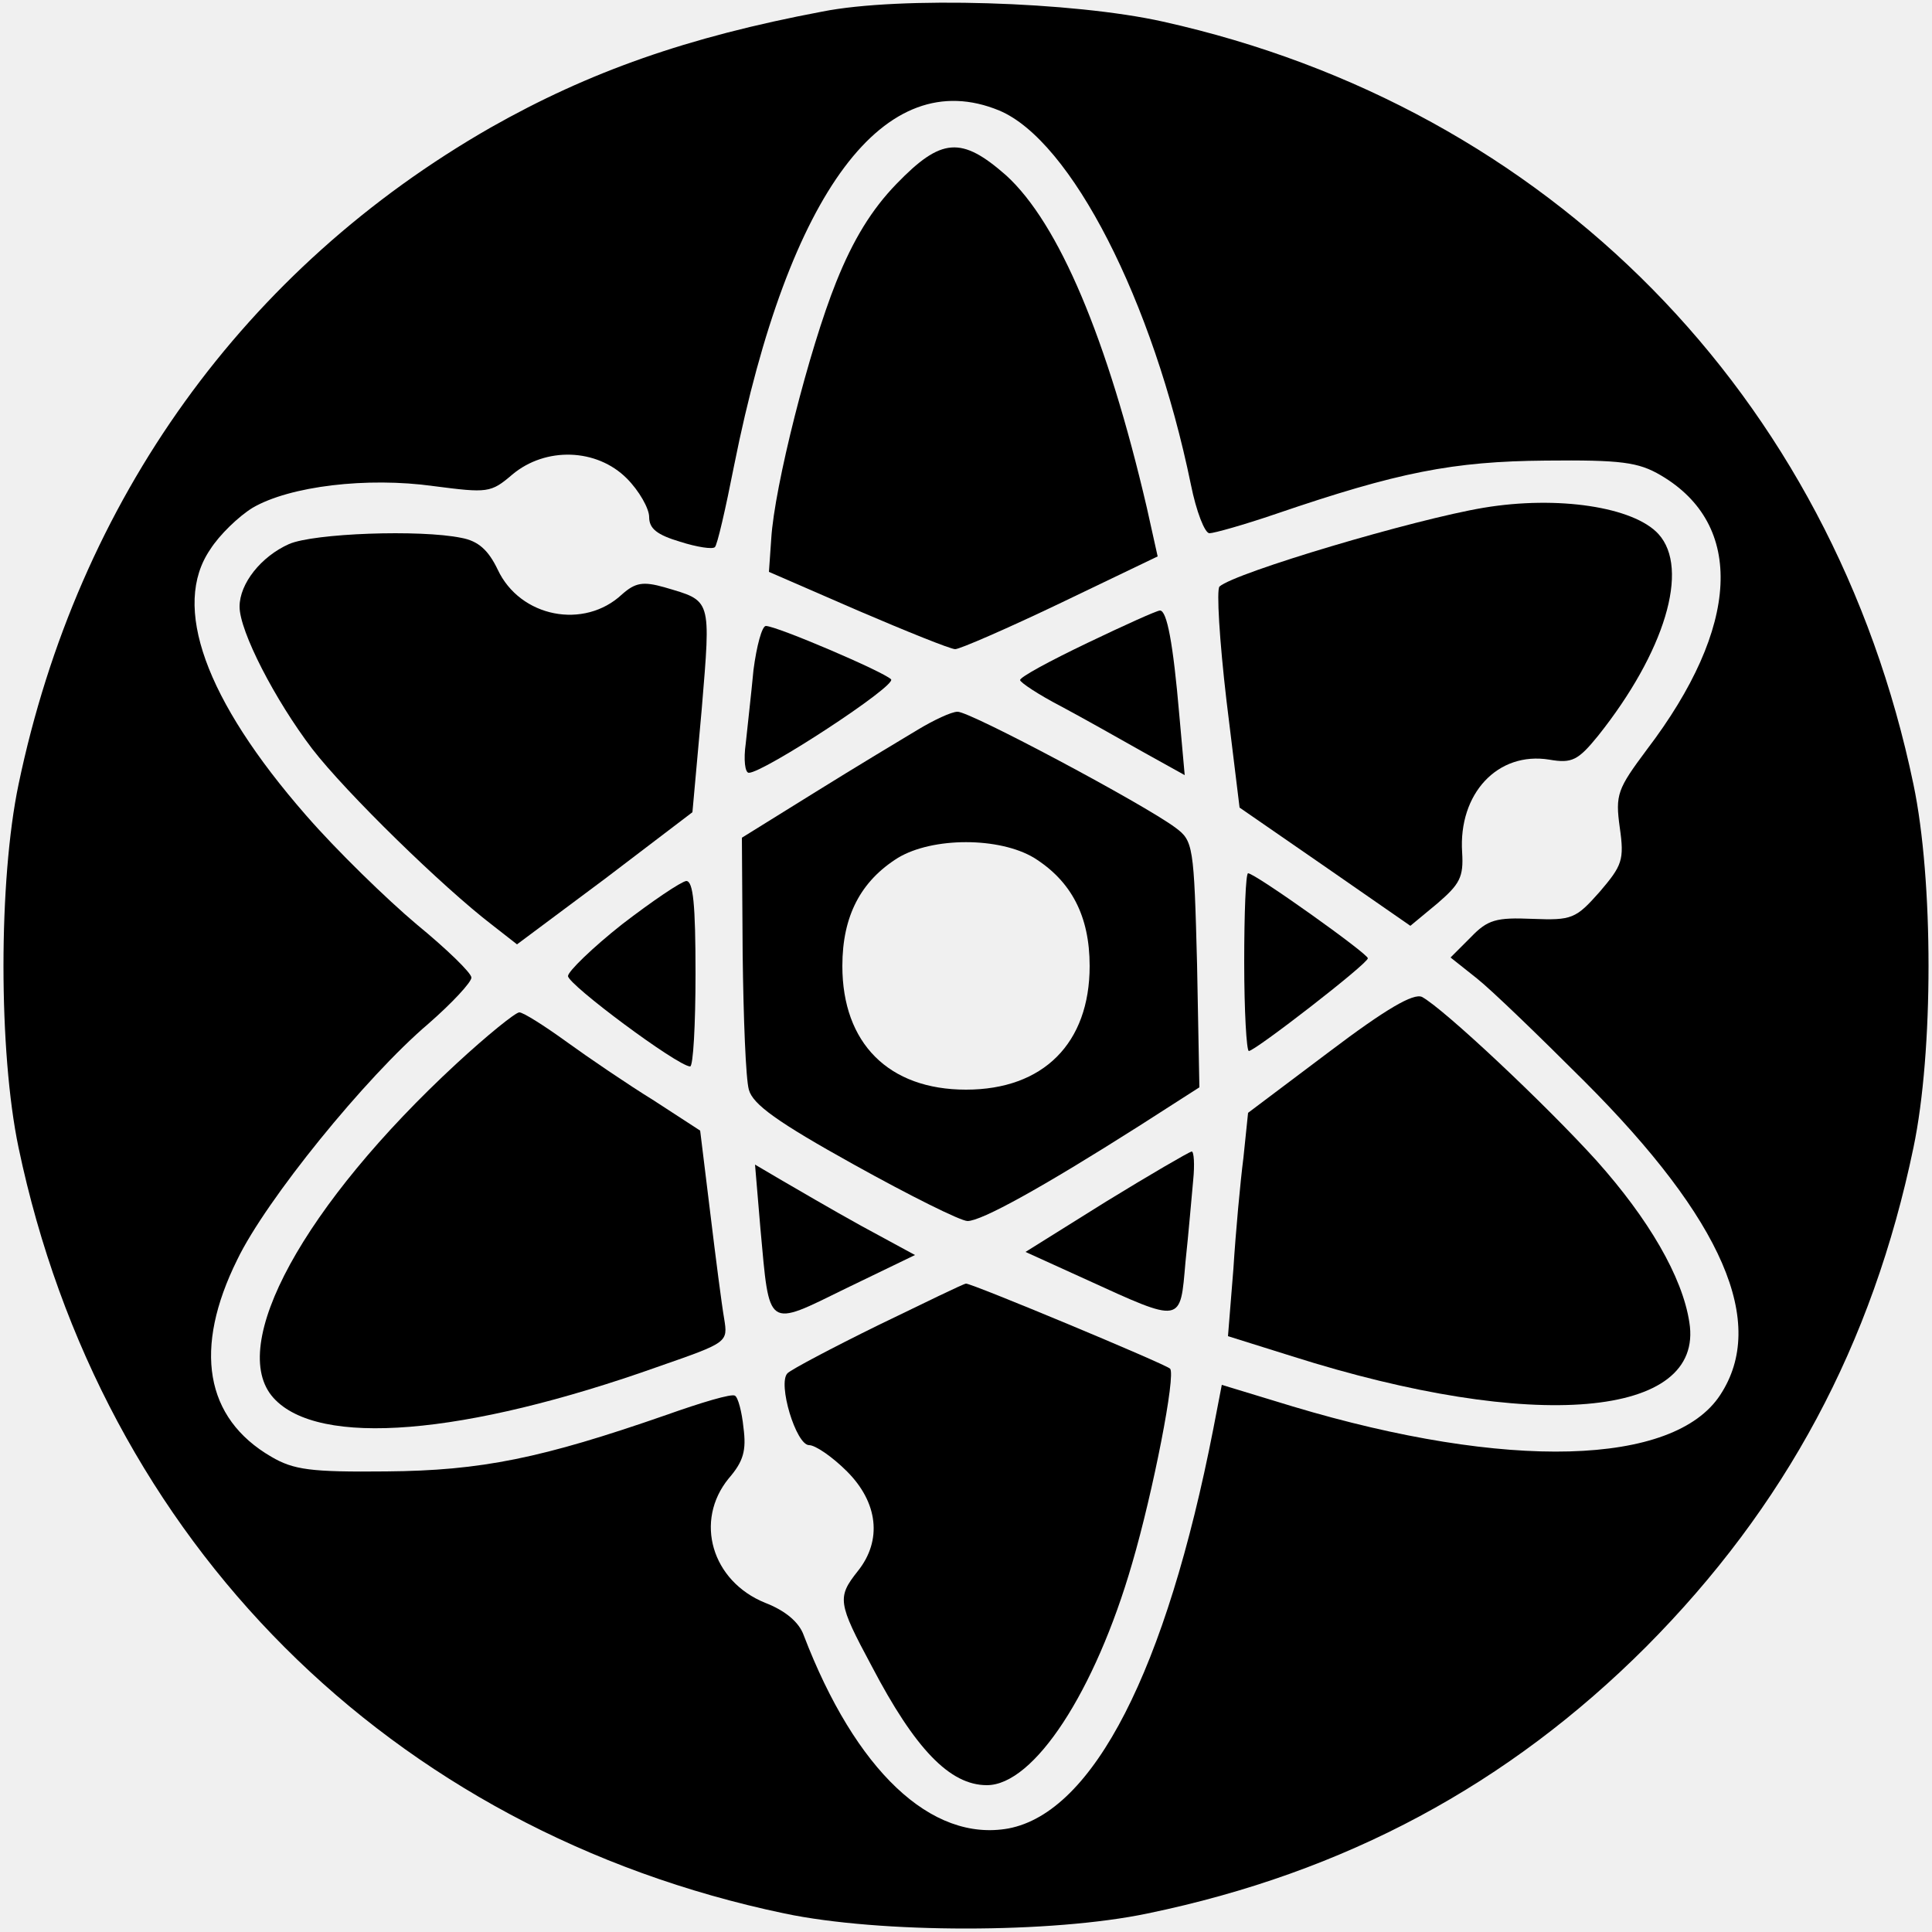
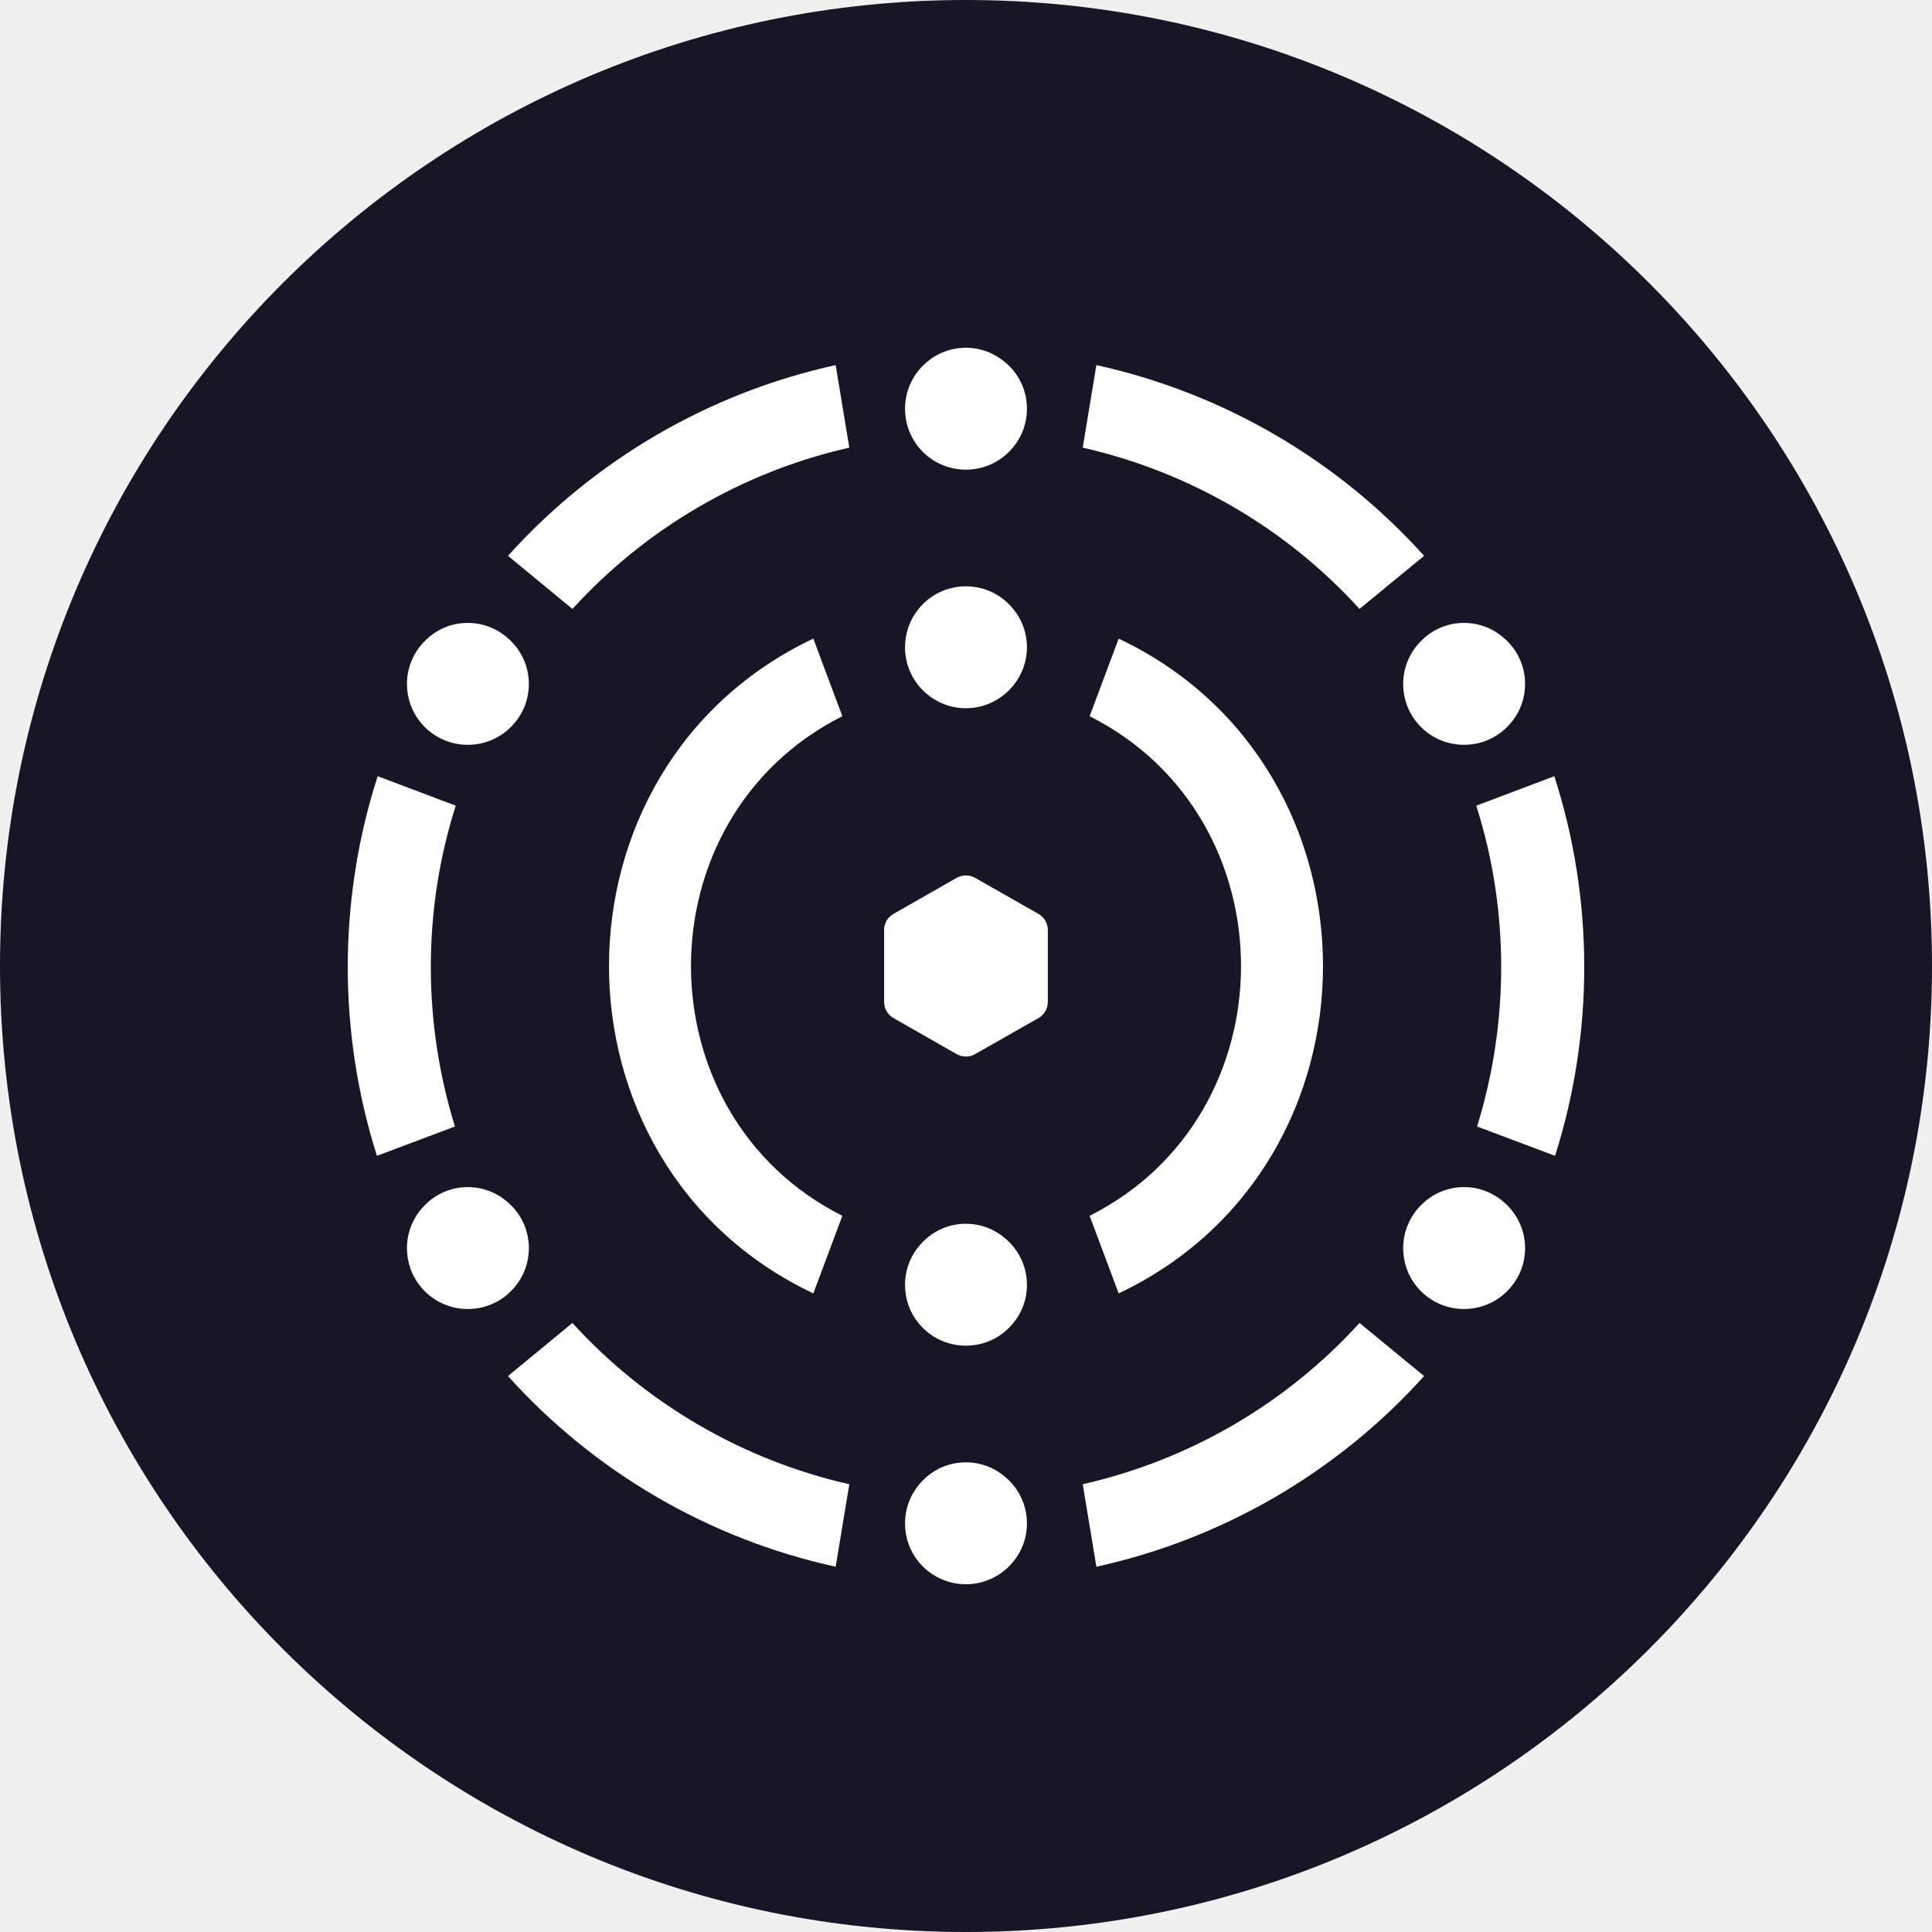
- <svg xmlns="http://www.w3.org/2000/svg" version="1.0" width="250pt" height="250pt" viewBox="0 0 250 250" preserveAspectRatio="xMidYMid meet">
-   <g transform="translate(0,250) scale(0.1,-0.1)" fill="#000000" stroke="none">
-     <path d="M1064 2485 c-175 -33 -302 -78 -429 -150 -318 -182 -534 -481 -611 -850 -26 -124 -26 -346 0 -470 107 -510 481 -884 991 -991 124 -26 346 -26 470 0 256 53 467 167 645 345 180 181 293 391 346 646 26 124 26 346 0 470 -105 504 -472 876 -971 987 -116 26 -341 33 -441 13z m229 -128 c93 -39 199 -246 248 -484 7 -35 18 -63 24 -63 6 0 45 11 86 25 158 54 229 68 349 69 98 1 120 -2 149 -19 109 -64 103 -196 -18 -355 -38 -51 -41 -58 -35 -101 6 -42 3 -49 -26 -83 -31 -35 -36 -37 -87 -35 -47 2 -58 -1 -80 -24 l-26 -26 34 -27 c19 -15 81 -75 139 -133 180 -180 237 -313 176 -406 -60 -92 -276 -98 -553 -15 l-92 28 -11 -57 c-61 -312 -155 -496 -265 -517 -100 -18 -198 75 -265 250 -6 17 -24 32 -50 42 -69 28 -92 106 -47 161 19 22 23 36 19 66 -2 20 -7 39 -11 41 -4 3 -44 -9 -89 -25 -161 -56 -239 -72 -362 -73 -98 -1 -120 2 -149 19 -86 50 -101 140 -44 255 37 77 166 236 247 305 31 27 56 54 56 60 0 6 -32 37 -71 69 -38 32 -103 95 -143 141 -131 150 -174 271 -124 344 12 19 37 43 55 54 48 28 148 40 234 28 70 -9 74 -9 102 15 43 36 109 34 148 -5 16 -16 29 -39 29 -50 0 -15 10 -23 40 -32 22 -7 42 -10 45 -7 3 2 14 50 25 106 71 355 195 520 343 459z" />
-     <path d="M1160 2262 c-32 -33 -56 -72 -78 -127 -35 -87 -80 -265 -84 -332 l-3 -43 115 -50 c63 -27 120 -50 126 -50 6 0 68 27 137 60 l125 60 -14 63 c-51 219 -114 368 -182 430 -58 51 -84 49 -142 -11z" />
-     <path d="M1920 1843 c-90 -15 -322 -84 -342 -102 -4 -4 0 -70 9 -147 l17 -139 110 -76 111 -77 35 29 c29 25 34 34 32 66 -5 76 46 131 113 120 29 -5 37 -1 63 31 86 108 119 216 78 261 -32 35 -130 50 -226 34z" />
-     <path d="M374 1796 c-36 -16 -64 -51 -64 -81 0 -32 46 -121 94 -184 44 -57 169 -179 233 -228 l32 -25 114 85 113 86 12 133 c12 145 13 140 -48 158 -28 8 -38 6 -55 -9 -49 -46 -132 -30 -161 32 -12 25 -25 37 -47 41 -53 11 -191 6 -223 -8z" />
-     <path d="M1407 1668 c-48 -23 -87 -44 -87 -48 0 -3 24 -19 53 -34 28 -15 76 -42 106 -59 l54 -30 -7 78 c-8 93 -16 135 -25 135 -4 0 -46 -19 -94 -42z" />
-     <path d="M975 1633 c-3 -32 -8 -75 -10 -95 -3 -21 -1 -38 4 -38 19 0 192 113 184 121 -10 10 -148 69 -162 69 -5 0 -12 -26 -16 -57z" />
-     <path d="M1188 1556 c-20 -12 -80 -48 -133 -81 l-95 -59 1 -151 c1 -82 4 -161 8 -175 5 -19 37 -42 136 -97 72 -40 138 -73 147 -73 18 0 96 43 222 123 l78 50 -3 159 c-4 154 -5 160 -28 177 -40 30 -267 151 -282 150 -8 0 -31 -11 -51 -23z m150 -166 c48 -30 72 -75 72 -140 0 -100 -60 -160 -160 -160 -100 0 -160 60 -160 160 0 65 24 110 72 140 45 27 131 27 176 0z" />
-     <path d="M1610 1255 c0 -63 3 -115 6 -115 8 0 154 113 154 120 0 6 -146 110 -155 110 -3 0 -5 -52 -5 -115z" />
-     <path d="M805 1304 c-38 -30 -70 -61 -70 -67 0 -11 141 -116 158 -117 4 0 7 54 7 120 0 90 -3 120 -12 120 -7 -1 -44 -26 -83 -56z" />
-     <path d="M1720 1139 l-105 -79 -6 -58 c-4 -31 -10 -96 -13 -144 l-7 -87 83 -26 c312 -99 534 -80 514 44 -9 59 -53 134 -120 209 -66 73 -198 197 -226 212 -11 5 -46 -15 -120 -71z" />
-     <path d="M591 1124 c-198 -183 -298 -366 -237 -433 58 -64 246 -49 499 41 89 31 89 31 84 62 -3 17 -11 79 -18 137 l-13 106 -60 39 c-34 21 -84 55 -113 76 -29 21 -56 38 -61 38 -5 0 -42 -30 -81 -66z" />
-     <path d="M1431 945 l-104 -65 77 -35 c127 -58 123 -58 130 22 4 37 8 85 10 106 2 20 1 37 -2 37 -4 -1 -54 -30 -111 -65z" />
-     <path d="M984 910 c12 -131 7 -128 111 -77 l89 43 -70 38 c-38 21 -84 48 -103 59 l-34 20 7 -83z" />
-     <path d="M1136 785 c-59 -29 -112 -57 -117 -62 -13 -13 11 -93 28 -93 8 0 30 -15 49 -34 40 -40 46 -89 14 -129 -27 -34 -26 -41 18 -123 56 -107 101 -154 149 -154 61 0 140 121 188 287 27 92 57 245 49 252 -6 6 -258 111 -264 110 -3 0 -54 -25 -114 -54z" />
+ <svg xmlns="http://www.w3.org/2000/svg" width="50" height="50" viewBox="0 0 50 50" fill="none">
+   <g clip-path="url(#clip0_30_53)">
+     <circle cx="25" cy="25" r="25" fill="#161627" />
+     <path fill-rule="evenodd" clip-rule="evenodd" d="M26.237 11.553C25.95 11.919 25.5 12.155 24.997 12.155C24.492 12.155 24.045 11.919 23.757 11.553C23.548 11.286 23.422 10.946 23.422 10.58C23.422 10.099 23.637 9.667 23.977 9.379C24.252 9.141 24.61 9 24.997 9C25.384 9 25.743 9.144 26.017 9.379C26.363 9.667 26.577 10.099 26.577 10.58C26.577 10.946 26.452 11.286 26.237 11.553ZM13.147 14.385L14.814 15.759H14.816C16.719 13.668 19.23 12.207 21.98 11.585L21.627 9.449C18.363 10.164 15.387 11.895 13.147 14.385ZM13.147 35.612L14.814 34.238C16.718 36.329 19.229 37.789 21.98 38.412L21.627 40.547C18.362 39.833 15.385 38.102 13.147 35.612ZM28.374 40.547L28.021 38.412C30.775 37.787 33.286 36.329 35.184 34.238L36.855 35.612C34.616 38.102 31.639 39.83 28.374 40.547ZM26.059 38.264C25.779 38.002 25.405 37.845 24.997 37.845C24.589 37.845 24.217 37.999 23.935 38.264C23.621 38.551 23.422 38.965 23.422 39.425C23.422 39.799 23.55 40.145 23.77 40.414C24.058 40.772 24.503 41 24.997 41C25.491 41 25.936 40.772 26.224 40.414C26.449 40.142 26.577 39.799 26.577 39.425C26.577 38.965 26.378 38.551 26.062 38.264H26.059ZM28.021 11.585L28.374 9.449C31.639 10.166 34.616 11.895 36.855 14.385L35.184 15.759C33.286 13.668 30.775 12.21 28.021 11.585ZM38.227 29.154L40.245 29.913C41.258 26.722 41.252 23.273 40.226 20.088L38.206 20.851C39.062 23.544 39.062 26.451 38.227 29.154ZM37.889 30.722C38.297 30.722 38.671 30.879 38.951 31.141H38.954C39.27 31.428 39.469 31.842 39.469 32.302C39.469 32.676 39.341 33.019 39.116 33.291C38.828 33.65 38.383 33.877 37.889 33.877C37.394 33.877 36.95 33.65 36.662 33.291C36.442 33.022 36.314 32.676 36.314 32.302C36.314 31.842 36.513 31.428 36.827 31.141C37.109 30.877 37.481 30.722 37.889 30.722ZM38.951 16.54C38.671 16.278 38.297 16.121 37.889 16.121C37.481 16.121 37.109 16.275 36.827 16.54C36.513 16.827 36.314 17.241 36.314 17.701C36.314 18.075 36.442 18.42 36.662 18.69C36.95 19.048 37.395 19.276 37.889 19.276C38.383 19.276 38.828 19.048 39.116 18.69C39.341 18.418 39.469 18.075 39.469 17.701C39.469 17.241 39.27 16.827 38.954 16.54H38.951ZM9.755 29.913L11.774 29.154C10.938 26.451 10.938 23.544 11.794 20.851L9.774 20.088C8.748 23.273 8.743 26.722 9.755 29.913ZM13.169 31.141C12.889 30.879 12.515 30.722 12.107 30.722C11.699 30.722 11.328 30.877 11.045 31.141C10.731 31.428 10.532 31.842 10.532 32.302C10.532 32.676 10.66 33.022 10.88 33.291C11.168 33.65 11.613 33.877 12.107 33.877C12.602 33.877 13.046 33.65 13.334 33.291C13.559 33.019 13.687 32.676 13.687 32.302C13.687 31.842 13.488 31.428 13.172 31.141H13.169ZM12.107 16.121C12.515 16.121 12.889 16.278 13.169 16.54H13.172C13.488 16.827 13.687 17.241 13.687 17.701C13.687 18.075 13.559 18.418 13.334 18.69C13.046 19.048 12.601 19.276 12.107 19.276C11.613 19.276 11.168 19.048 10.88 18.69C10.66 18.42 10.532 18.075 10.532 17.701C10.532 17.241 10.731 16.827 11.045 16.54C11.327 16.275 11.699 16.121 12.107 16.121ZM22.881 25.932C22.881 26.103 22.973 26.261 23.122 26.347L24.756 27.279C24.908 27.365 25.091 27.365 25.238 27.279L26.877 26.347C27.023 26.261 27.118 26.103 27.118 25.932V24.067C27.118 23.896 27.023 23.738 26.877 23.653L25.238 22.72C25.091 22.635 24.905 22.635 24.756 22.72L23.122 23.653C22.97 23.738 22.881 23.896 22.881 24.067V25.932ZM24.997 31.671C25.405 31.671 25.779 31.828 26.059 32.09H26.062C26.378 32.378 26.577 32.791 26.577 33.252C26.577 33.626 26.449 33.968 26.224 34.24C25.936 34.599 25.491 34.826 24.997 34.826C24.503 34.826 24.058 34.599 23.77 34.24C23.55 33.971 23.422 33.626 23.422 33.252C23.422 32.791 23.621 32.378 23.935 32.09C24.217 31.826 24.589 31.671 24.997 31.671ZM26.224 15.763C25.936 15.402 25.491 15.174 24.997 15.174C24.503 15.174 24.058 15.402 23.77 15.763C23.55 16.035 23.422 16.378 23.422 16.752C23.422 17.208 23.616 17.622 23.93 17.91C24.215 18.169 24.584 18.329 24.997 18.329C25.41 18.329 25.784 18.169 26.064 17.91C26.378 17.622 26.577 17.208 26.577 16.752C26.577 16.378 26.449 16.032 26.224 15.763ZM28.2 18.536L28.951 16.527C35.999 19.867 36.005 30.129 28.951 33.473L28.2 31.465C33.422 28.837 33.425 21.166 28.2 18.536ZM21.049 16.527L21.8 18.536C16.575 21.166 16.578 28.837 21.8 31.465L21.049 33.473C13.995 30.129 14.001 19.867 21.049 16.527Z" fill="white" />
  </g>
+   <defs>
+     <clipPath id="clip0_30_53">
+       <rect width="50" height="50" fill="white" />
+     </clipPath>
+   </defs>
</svg>
